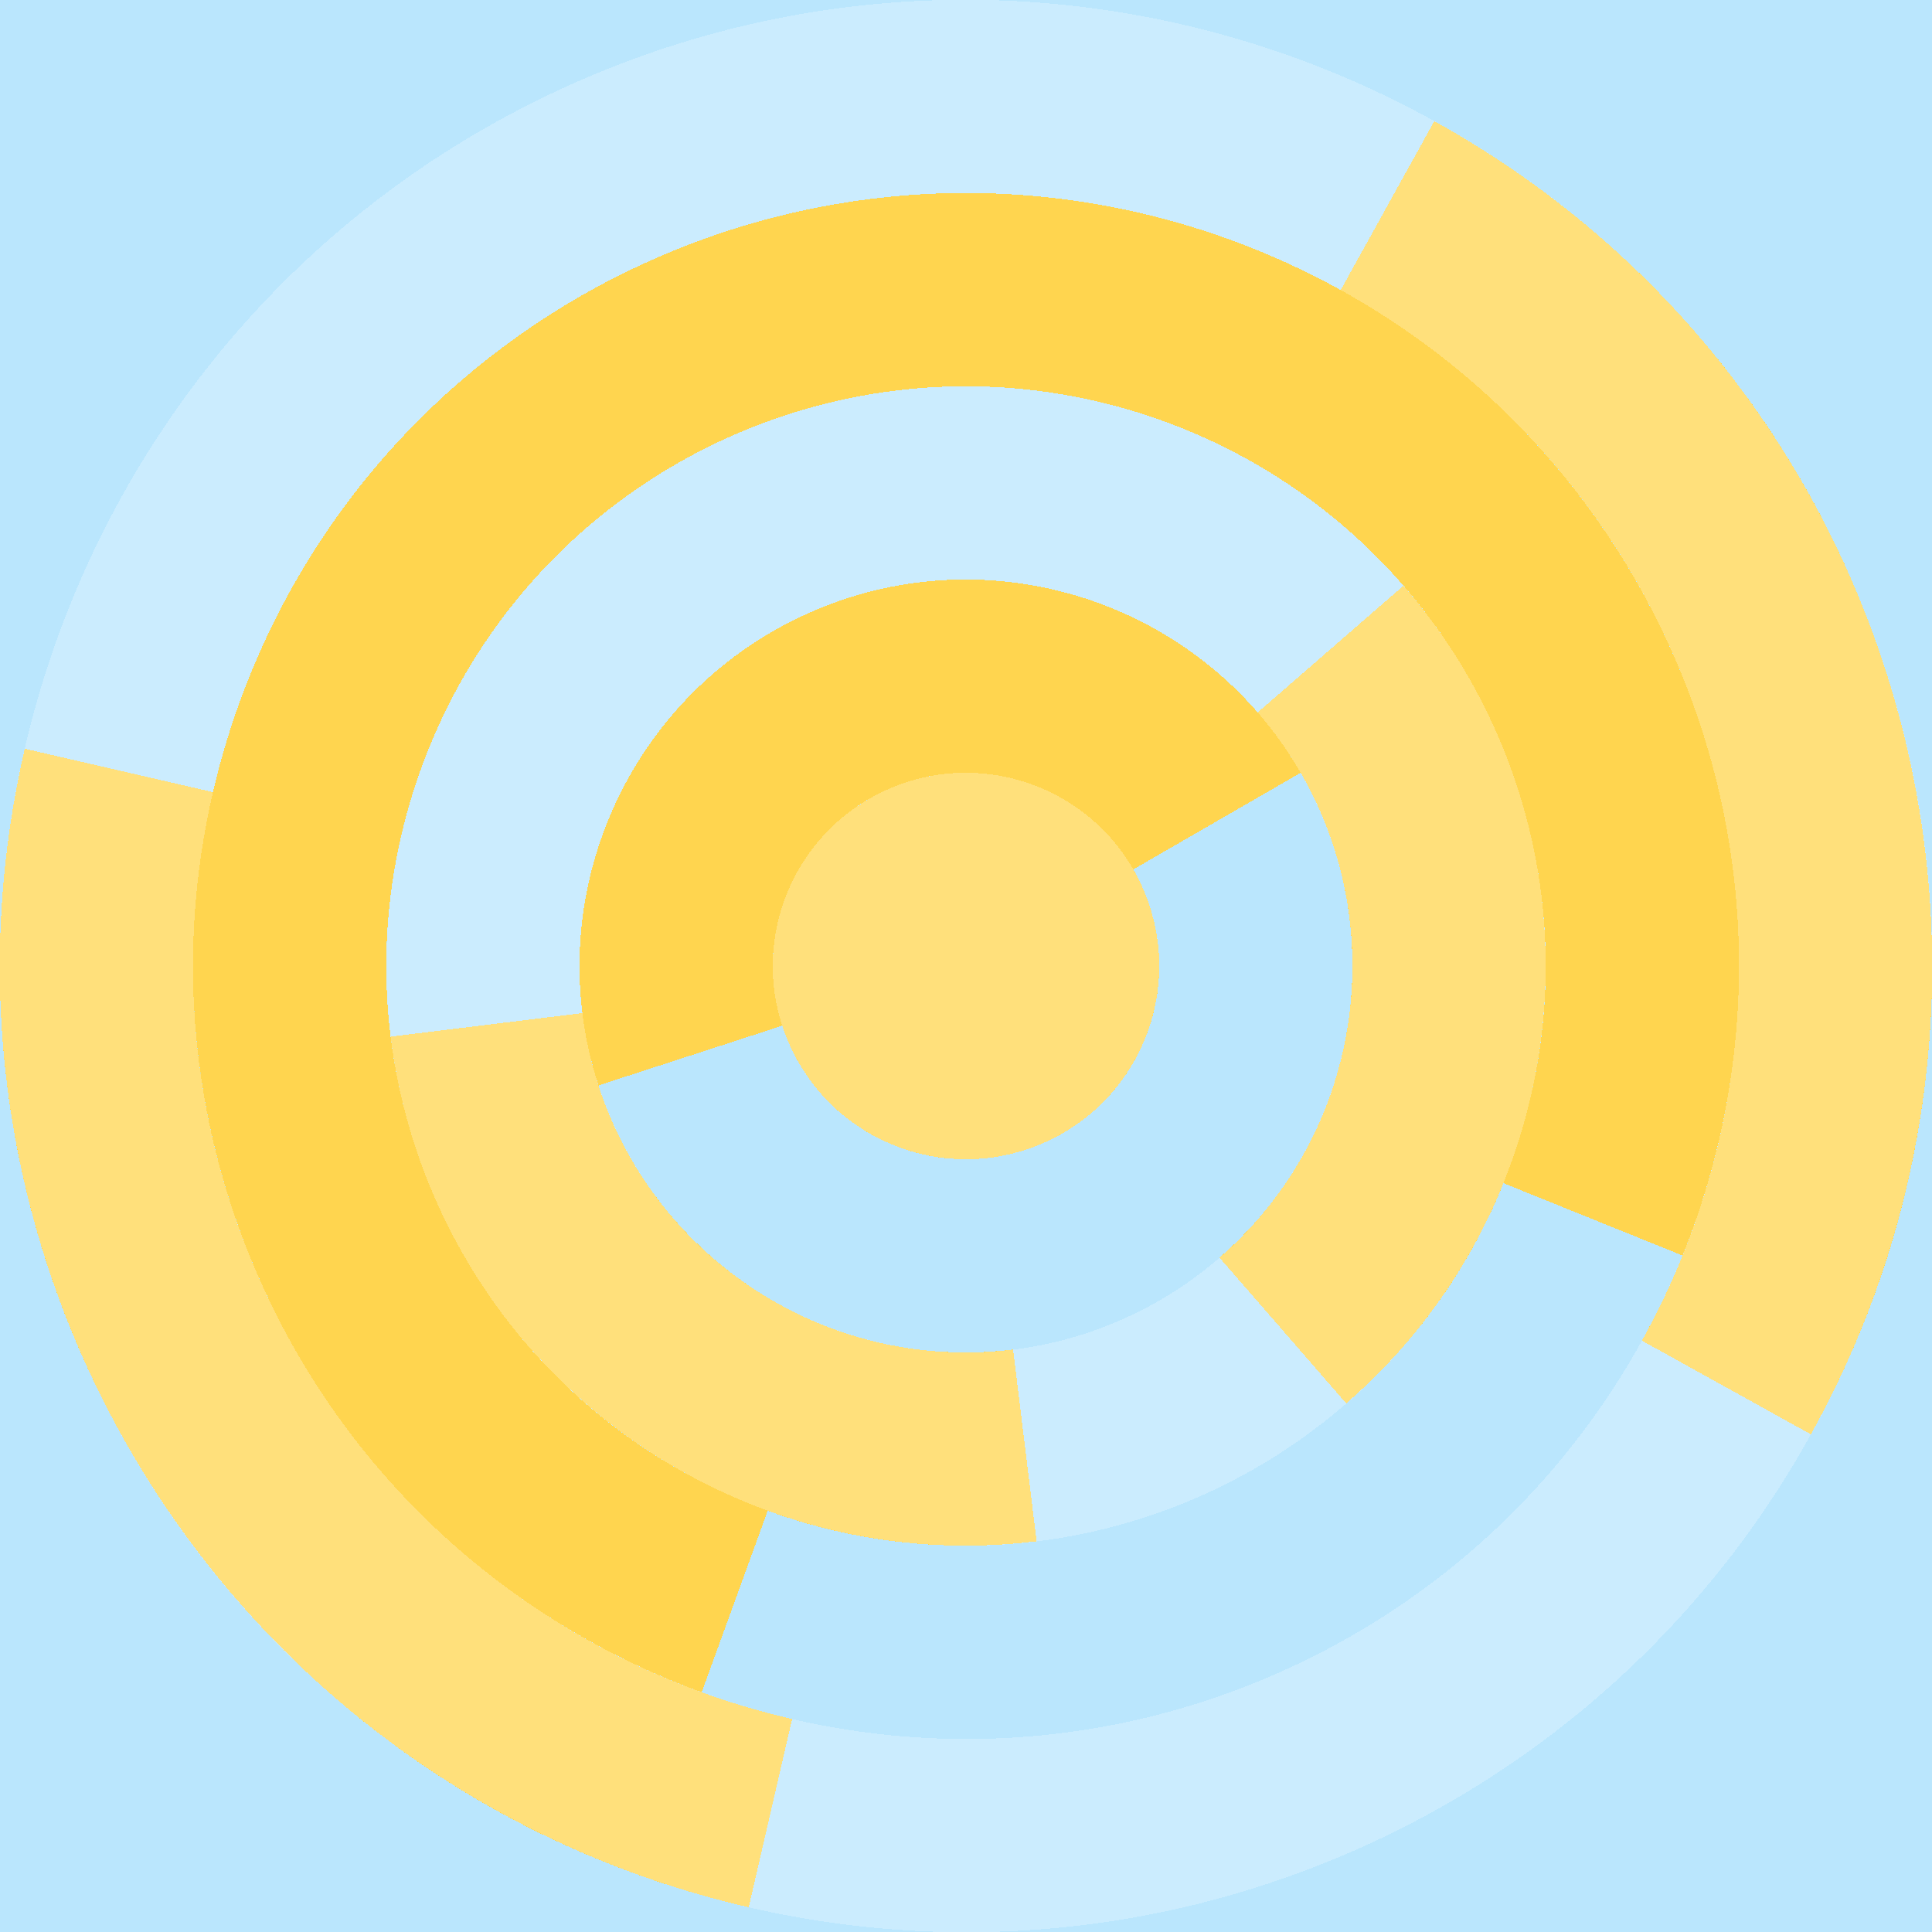
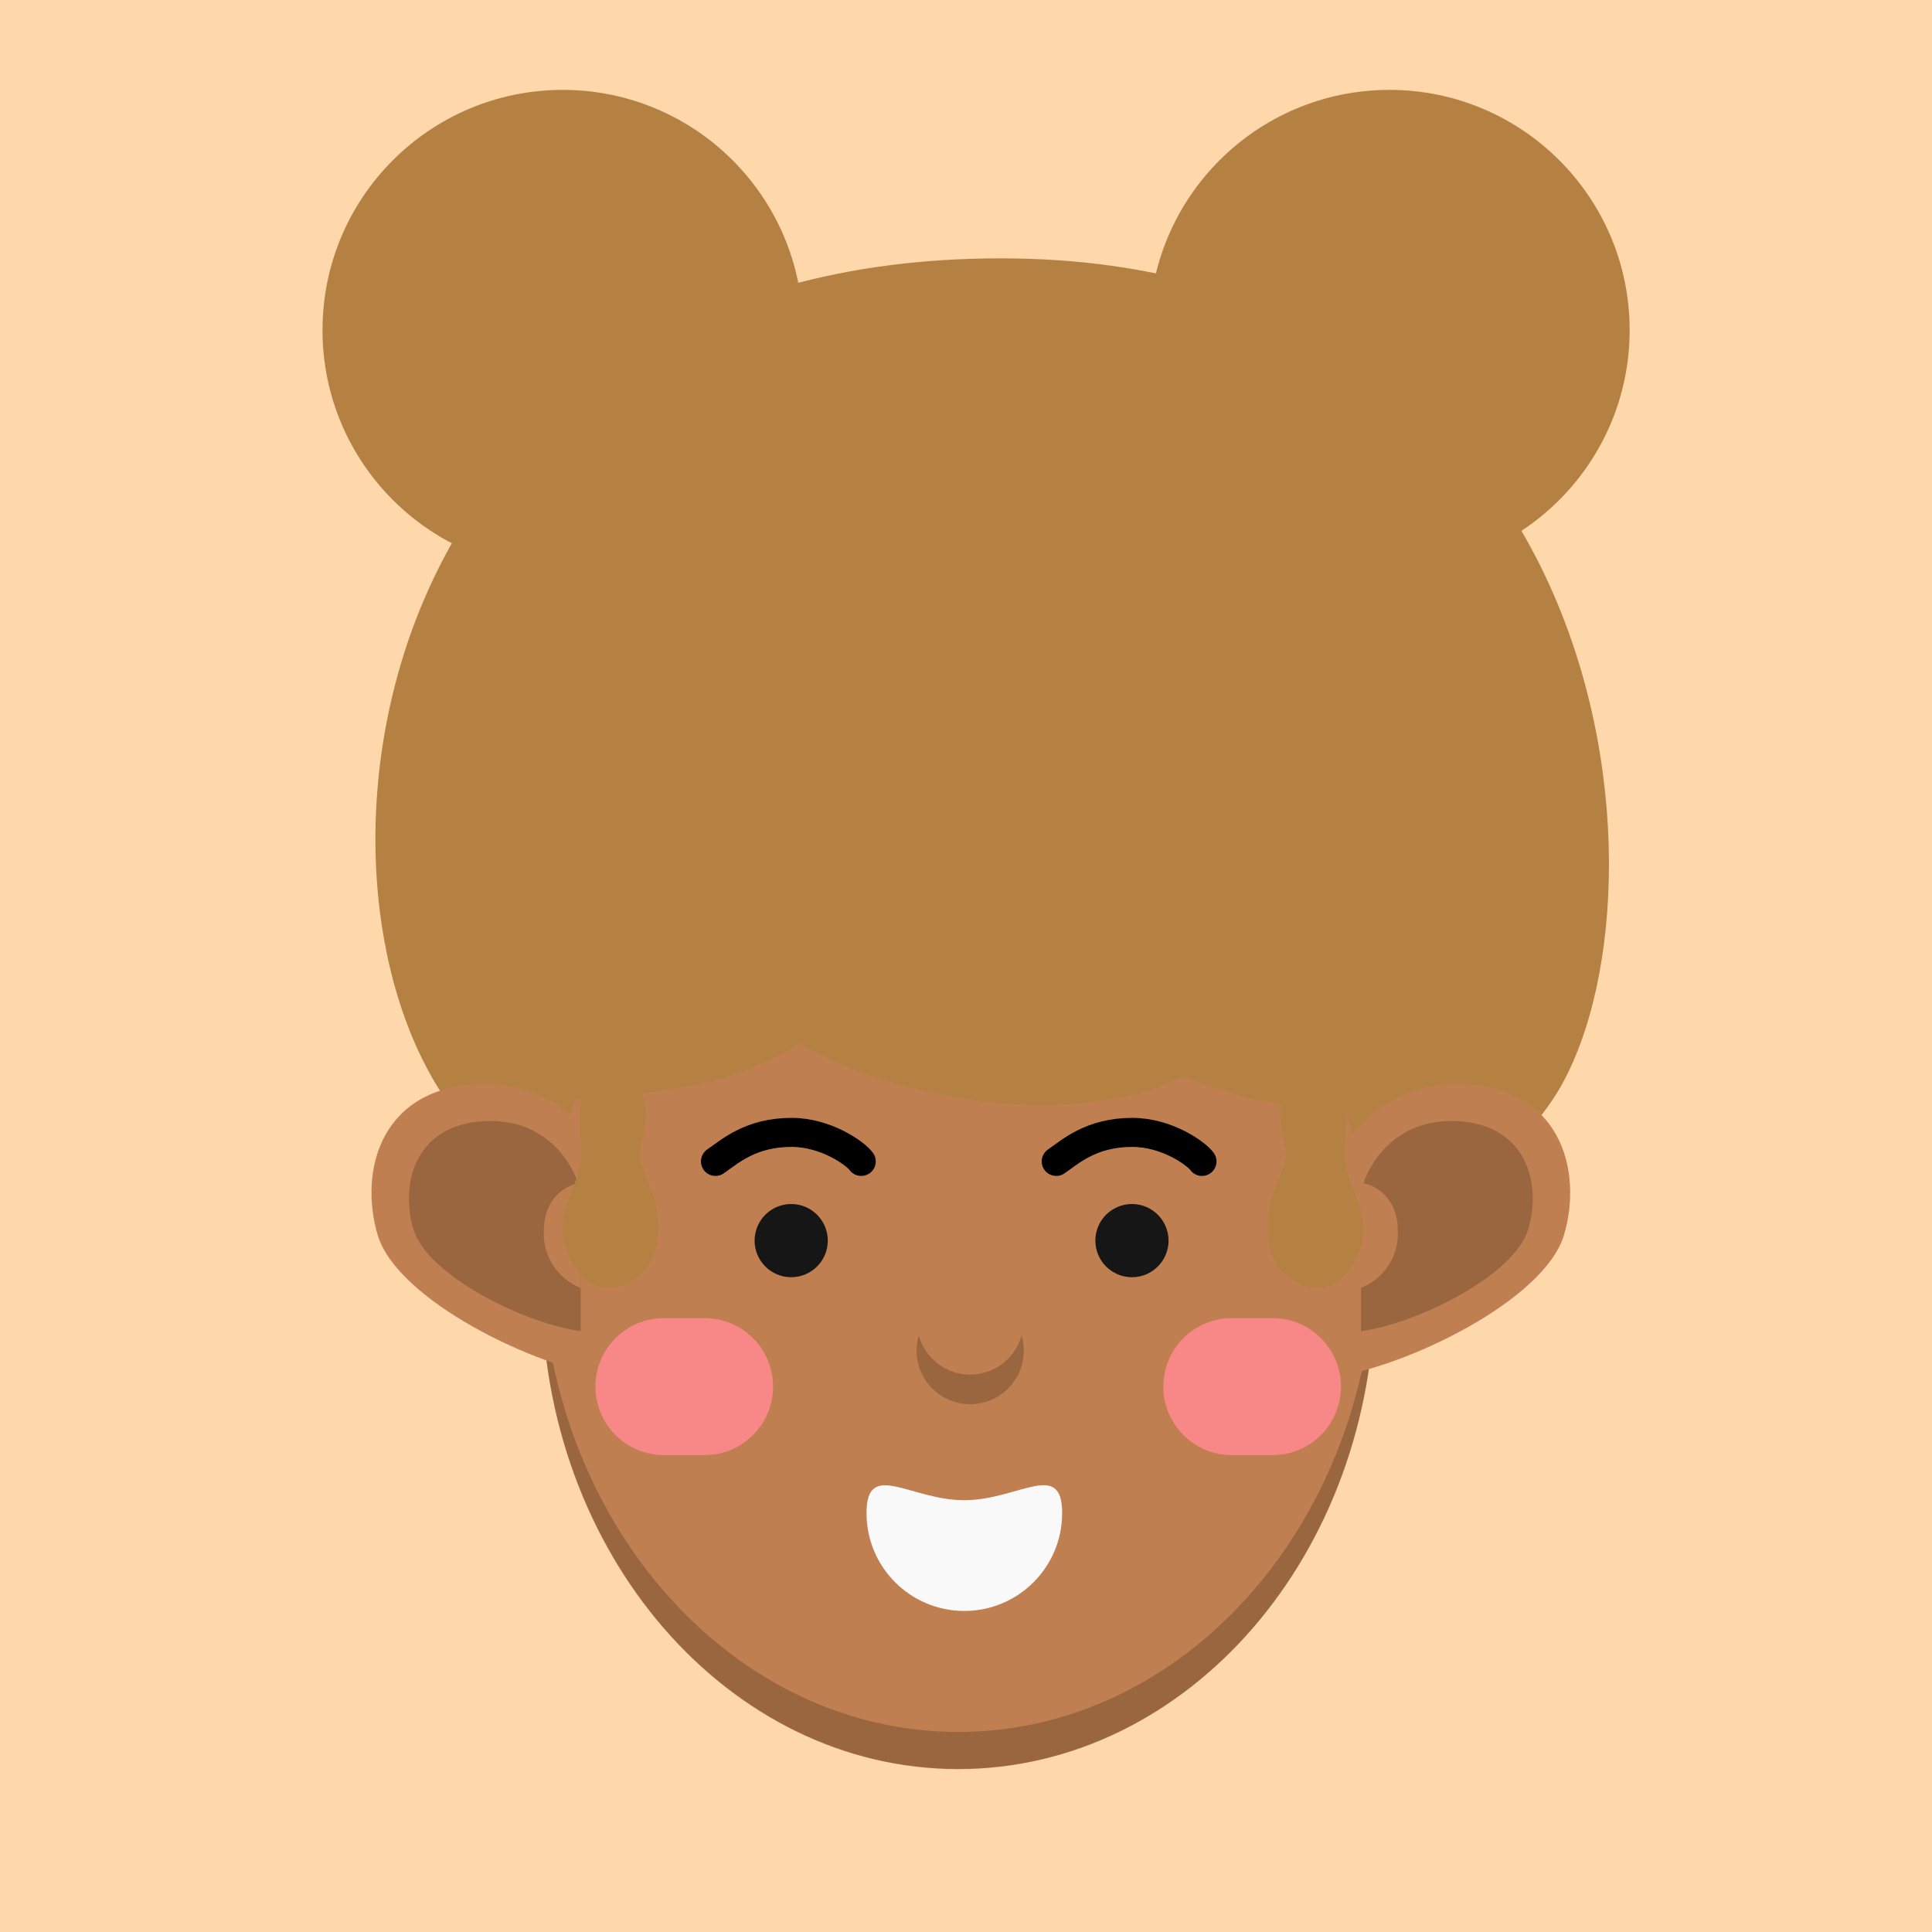
- <svg xmlns="http://www.w3.org/2000/svg" viewBox="0 0 100 100" fill="none" shape-rendering="crispEdges" width="96" height="96">
+ <svg xmlns="http://www.w3.org/2000/svg" viewBox="0 0 440 440" fill="none" shape-rendering="auto" width="96" height="96">
  <mask id="viewboxMask">
-     <rect width="100" height="100" rx="0" ry="0" x="0" y="0" fill="#fff" />
+     <rect width="440" height="440" rx="0" ry="0" x="0" y="0" fill="#fff" />
  </mask>
  <g mask="url(#viewboxMask)">
-     <rect fill="#bae6fd" width="100" height="100" x="0" y="0" />
-     <g transform="translate(0, 0) rotate(66 50 50)">
-       <g transform="translate(0, 0) rotate(53 50 50)">
-         <path d="M50 10V0C22.386 0 0 22.386 0 50h10c0-22.091 17.909-40 40-40Z" fill="#ffd54f" />
+     <rect fill="#fed7aa" width="440" height="440" x="0" y="0" />
+     <g transform="matrix(.71048 0 0 .71048 24 2)">
+       <g fill="#b58143">
+         <path d="M462.3 352C506 292.5 488.8 80 287 80 85 80 56.3 277.5 110.8 352c9.6 18 52.9 88 176.2 88 79.6 0 131.6-28.5 175.3-88Z" />
+         <circle cx="146.6" cy="103" r="77" />
+         <circle cx="411.6" cy="103" r="77" />
      </g>
-       <g transform="translate(0, 0) rotate(-136 50 50)">
-         <path d="M90 50c0-22.091-17.909-40-40-40S10 27.909 10 50h10c0-16.569 13.431-30 30-30 16.569 0 30 13.431 30 30h10Z" fill="#ffd54f" />
+     </g>
+     <g transform="translate(81.7 150.7) scale(.71856)">
+       <ellipse cx="190" cy="198.5" rx="132" ry="152.5" fill="#c07f50" />
+       <path d="M322 192.4c-2.6 81.6-60.7 146.8-132 146.8-71.2 0-129.3-65.2-132-146.8v5.9c0 84.2 59.1 152.6 132 152.6 73 0 132.1-68.4 132.1-152.6v-5.9Z" fill="#000" fill-opacity=".2" />
+     </g>
+     <g transform="translate(199.5 333.4) scale(.71856)">
+       <path d="M59 15.6a31 31 0 1 1-62 0c0-17.1 13.8-4.1 31-4.1 17 0 31-13 31 4Z" fill="#F9F9F9" />
+     </g>
+     <g transform="translate(280.7 235.4) scale(.71856)">
+       <path d="M70.9 16A40.4 40.4 0 0 0 31 47.3V109c24.3-3.3 67.7-24.5 74-45 6.2-20.6-1-48-34.1-48Z" fill="#c07f50" />
+       <path d="M69.3 27.7c-19 0-27 15-28.6 22.5v44.1c17.5-2.3 48.5-17.5 53-32.2 4.5-14.7-.7-34.4-24.4-34.4Z" fill="#000" fill-opacity=".2" />
+       <path d="M52.4 62.7c0-11.3-7.8-15-11.7-15.4v33.3a18.5 18.5 0 0 0 11.7-18Z" fill="#c07f50" />
+     </g>
+     <g transform="matrix(-.71856 0 0 .71856 161.5 235.4)">
+       <path d="M70.9 16A40.4 40.4 0 0 0 31 47.3V109c24.3-3.3 67.7-24.5 74-45 6.2-20.6-1-48-34.1-48Z" fill="#c07f50" />
+       <path d="M69.3 27.7c-19 0-27 15-28.6 22.5v44.1c17.5-2.3 48.5-17.5 53-32.2 4.5-14.7-.7-34.4-24.4-34.4Z" fill="#000" fill-opacity=".2" />
+       <path d="M52.4 62.7c0-11.3-7.8-15-11.7-15.4v33.3a18.5 18.5 0 0 0 11.7-18Z" fill="#c07f50" />
+     </g>
+     <g transform="translate(114.8 215.5) scale(.71856)">
+       <circle cx="199" cy="93.3" r="11.6" fill="#161616" />
+       <circle cx="91" cy="93.3" r="11.6" fill="#161616" />
+       <path d="M175 68.2c4.4-3 11-9.2 24.1-9.2 11.1 0 20.4 6.8 22.1 9.2M67 68.2c4.4-3 11-9.2 24.1-9.2 11.1 0 20.4 6.8 22.1 9.2" stroke="#000" stroke-width="9.2" stroke-linecap="round" />
+     </g>
+     <g transform="translate(127.7 288.7) scale(.71856)">
+       <g fill="#F88888">
+         <rect x="11" y="16" width="56.3" height="43.4" rx="21.7" />
+         <rect x="191" y="16" width="56.3" height="43.4" rx="21.7" />
      </g>
-       <g transform="translate(0, 0) rotate(-163 50 50)">
-         <path d="M50 20c-16.569 0-30 13.431-30 30h10c0-11.046 8.954-20 20-20V20Z" fill="#ffd54f" />
+     </g>
+     <g transform="translate(193 279.4) scale(.71856)">
+       <path d="M22.6 34.4a17 17 0 1 0 32.6 0 16.9 16.9 0 0 1-32.6 0Z" fill="#000" fill-opacity=".2" />
+     </g>
+     <g transform="matrix(.52237 0 0 .52237 122.9 244.8)">
+       <path d="M18 31.8C17.3 12.2 15 2.3 32 0c19.6 3.6 14 22.6 12 31.8-2.2 9.3 9.5 19 7.4 39.4-2 20.4-25 30-36 12.8-14-22 3.5-32.6 2.7-52.2Z" fill="#b58143" />
+     </g>
+     <g transform="matrix(-.52237 0 0 .52237 315.7 244.8)">
+       <path d="M18 31.8C17.3 12.2 15 2.3 32 0c19.6 3.6 14 22.6 12 31.8-2.2 9.3 9.5 19 7.4 39.4-2 20.4-25 30-36 12.8-14-22 3.5-32.6 2.7-52.2Z" fill="#b58143" />
+     </g>
+     <g transform="matrix(.52237 0 0 .52237 108.7 145.6)">
+       <g fill="#b58143">
+         <path d="M374 131c6.5 15.9 11.5 34.5 11.5 70-11 0-38.5 11-92.5-18-54.8-29.5-68.9-59.5-82-79-13 27-37 51.3-72.5 73.5C103 199.7 54.2 198.5 38 201c0-23.1 2-46 10.9-67.4A176 176 0 0 1 211 25a175 175 0 0 1 124 51.5c16.4 16.4 30.2 33.1 39 54.5Z" />
+         <path d="M302 77c-11.6-28.6-41.2-46.3-87-39.6-30.2 3.7-48.3 24.3-67.4 39.6-19.2 15.3-44.3 49.6-24.2 83.5 20.1 33.8 163.5 72.5 212.8 6.7 26.6-35.6-22.6-61.6-34.2-90.2Z" />
      </g>
-       <g transform="translate(0, 0) rotate(-6 50 50)">
-         <path d="M50 30c-11.046 0-20 8.954-20 20h10c0-5.523 4.477-10 10-10V30Z" fill="#ffd54f" />
-       </g>
-       <g transform="translate(0, 0) rotate(141 50 50)">
-         <circle cx="50" cy="50" r="10" fill="#ffd54f" />
-       </g>
-       <g transform="matrix(1 0 0 -1 0 100)">
-         <g transform="translate(0, 0) rotate(53 50 50)">
-           <path d="M50 10V0C22.386 0 0 22.386 0 50h10c0-22.091 17.909-40 40-40Z" fill="#ffd54f" />
-         </g>
-       </g>
-       <g transform="matrix(1 0 0 -1 0 100)">
-         <g transform="translate(0, 0) rotate(-136 50 50)">
-           <path d="M90 50c0-22.091-17.909-40-40-40S10 27.909 10 50h10c0-16.569 13.431-30 30-30 16.569 0 30 13.431 30 30h10Z" fill="#ffd54f" />
-         </g>
-       </g>
-       <g transform="matrix(1 0 0 -1 0 100)">
-         <g transform="translate(0, 0) rotate(-163 50 50)">
-           <path d="M50 20c-16.569 0-30 13.431-30 30h10c0-11.046 8.954-20 20-20V20Z" fill="#ffd54f" />
-         </g>
-       </g>
-       <g transform="matrix(1 0 0 -1 0 100)">
-         <g transform="translate(0, 0) rotate(-6 50 50)">
-           <path d="M50 30c-11.046 0-20 8.954-20 20h10c0-5.523 4.477-10 10-10V30Z" fill="#ffd54f" />
-         </g>
-       </g>
-       <g transform="matrix(1 0 0 -1 0 100)">
-         <g transform="translate(0, 0) rotate(141 50 50)">
-           <circle cx="50" cy="50" r="10" fill="#ffd54f" />
-         </g>
-       </g>
-       <circle cx="50" cy="50" r="45" stroke="#fff" stroke-opacity=".25" stroke-width="10" style="mix-blend-mode:lighten" />
-       <circle cx="50" cy="50" r="25" stroke="#fff" stroke-opacity=".25" stroke-width="10" style="mix-blend-mode:lighten" />
-       <circle cx="50" cy="50" r="10" fill="#fff" fill-opacity=".25" style="mix-blend-mode:lighten" />
    </g>
  </g>
</svg>
